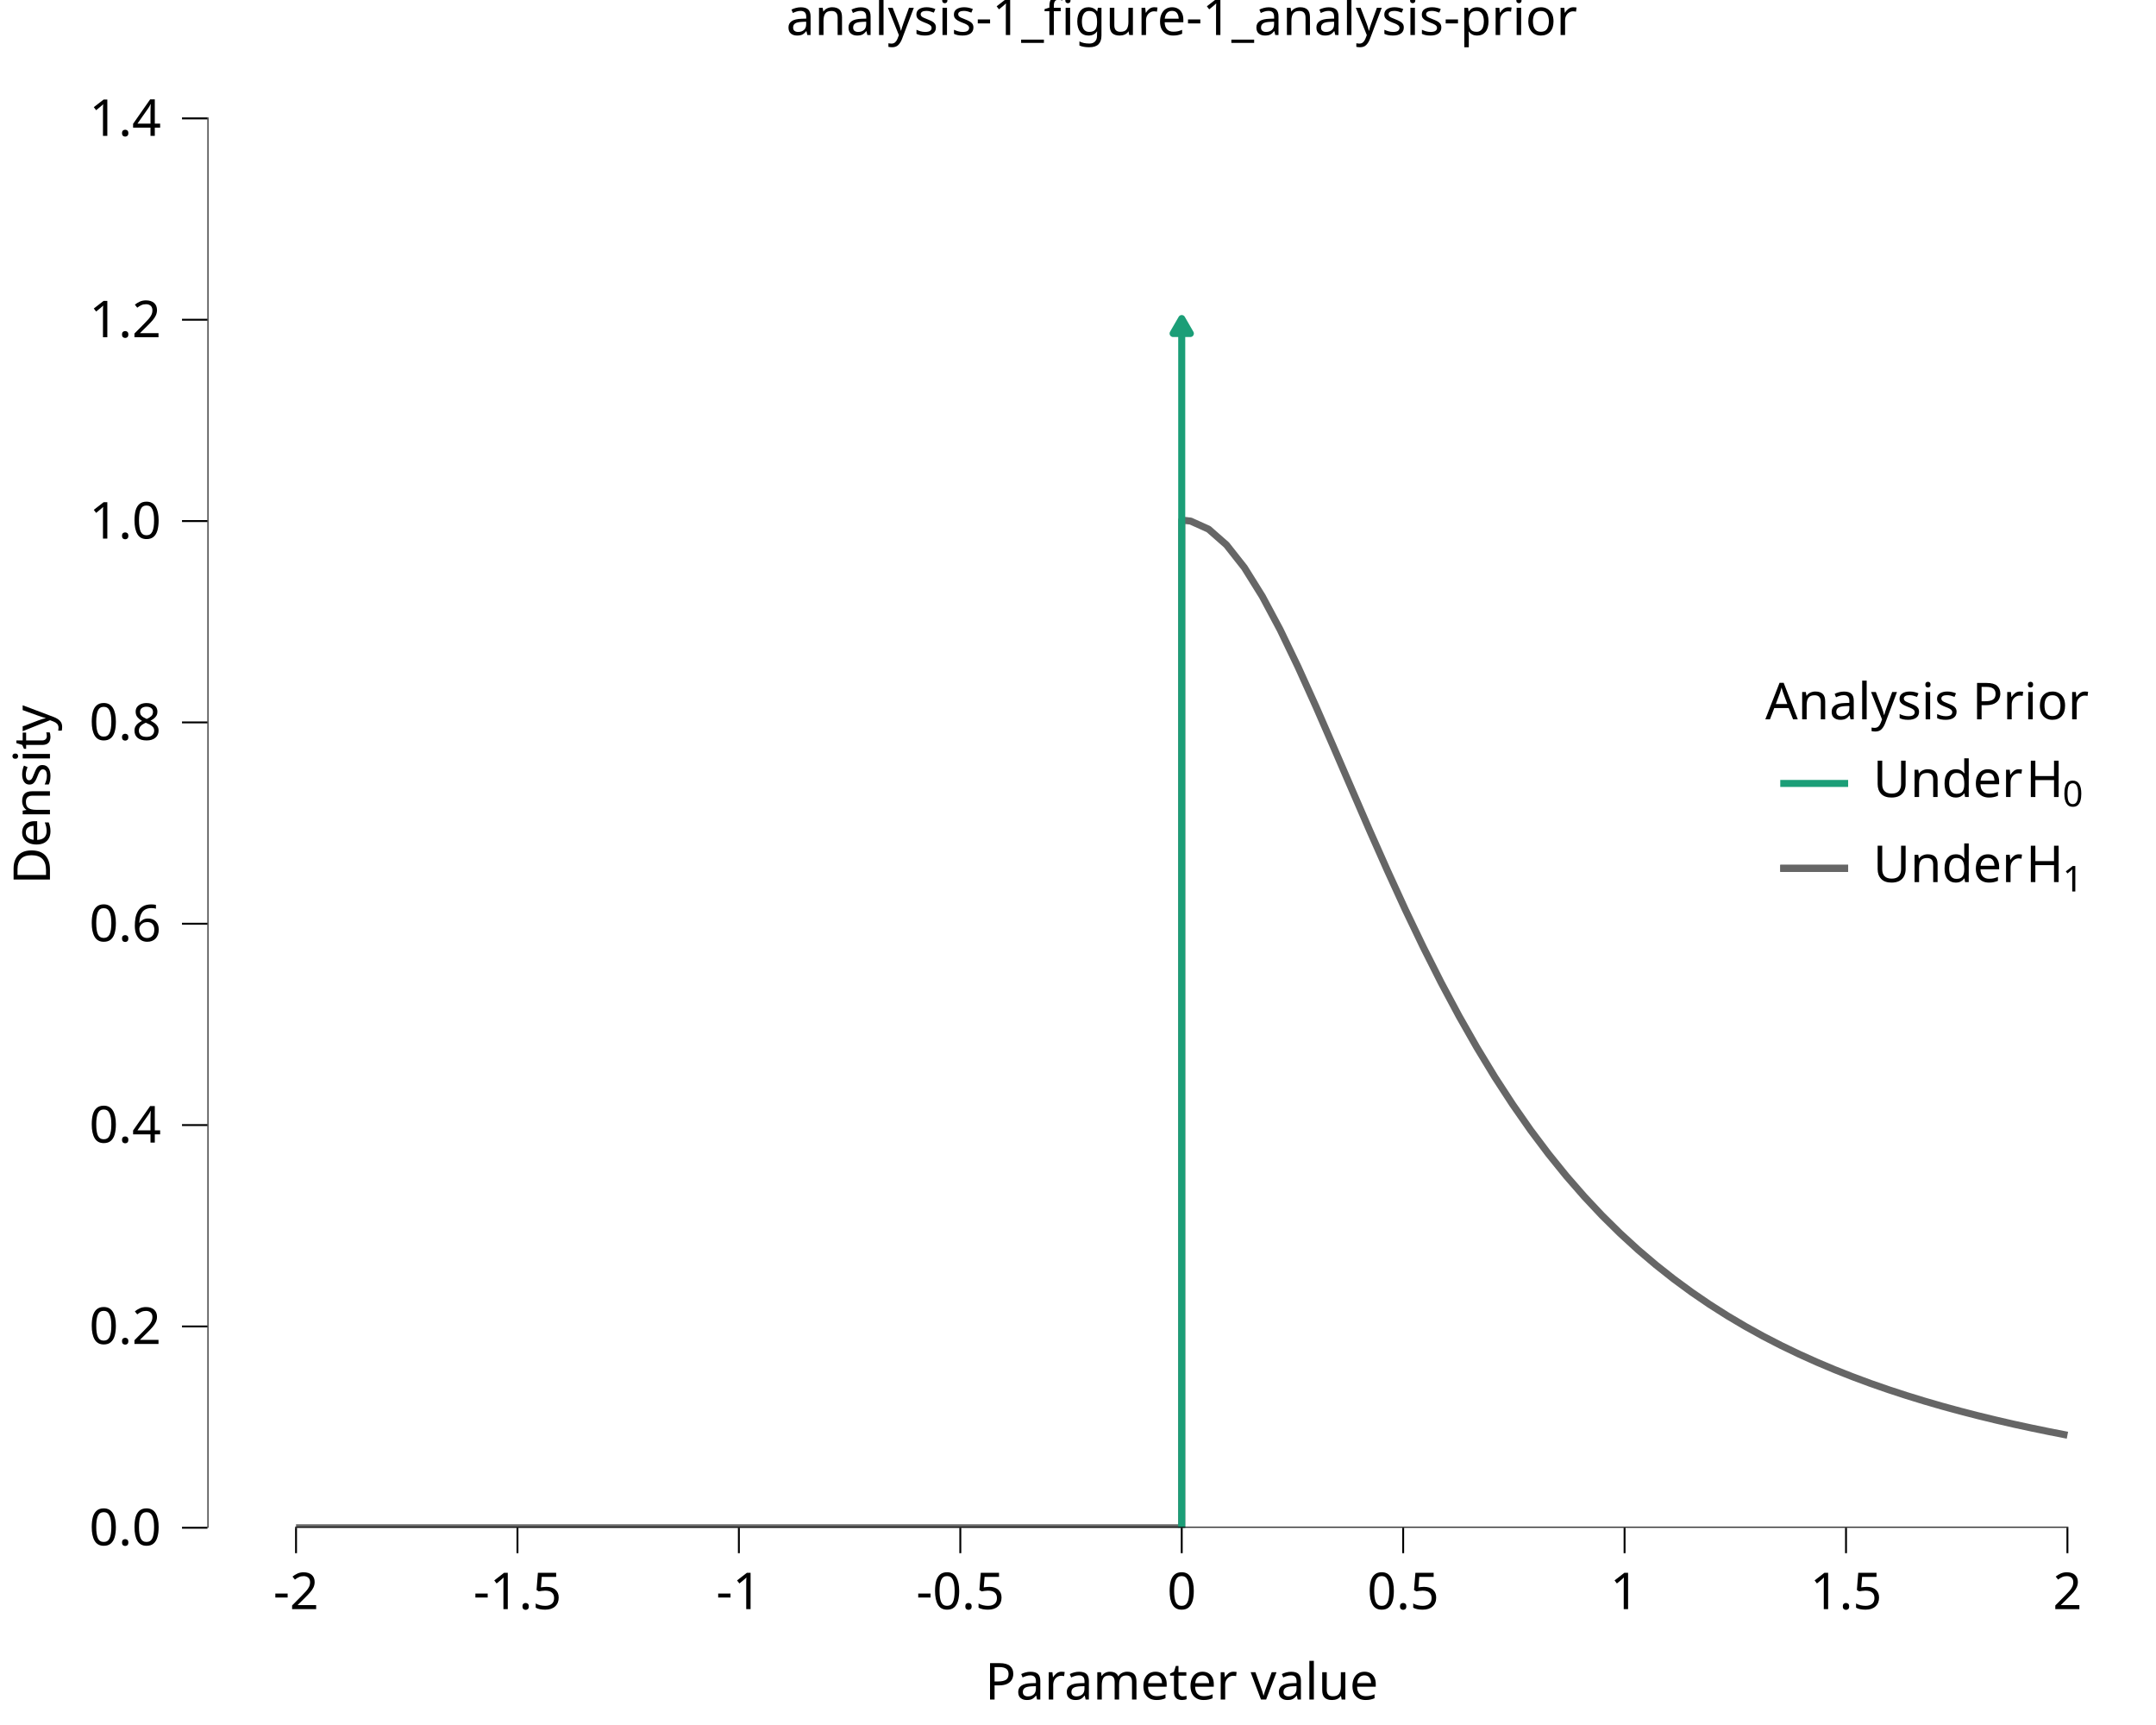
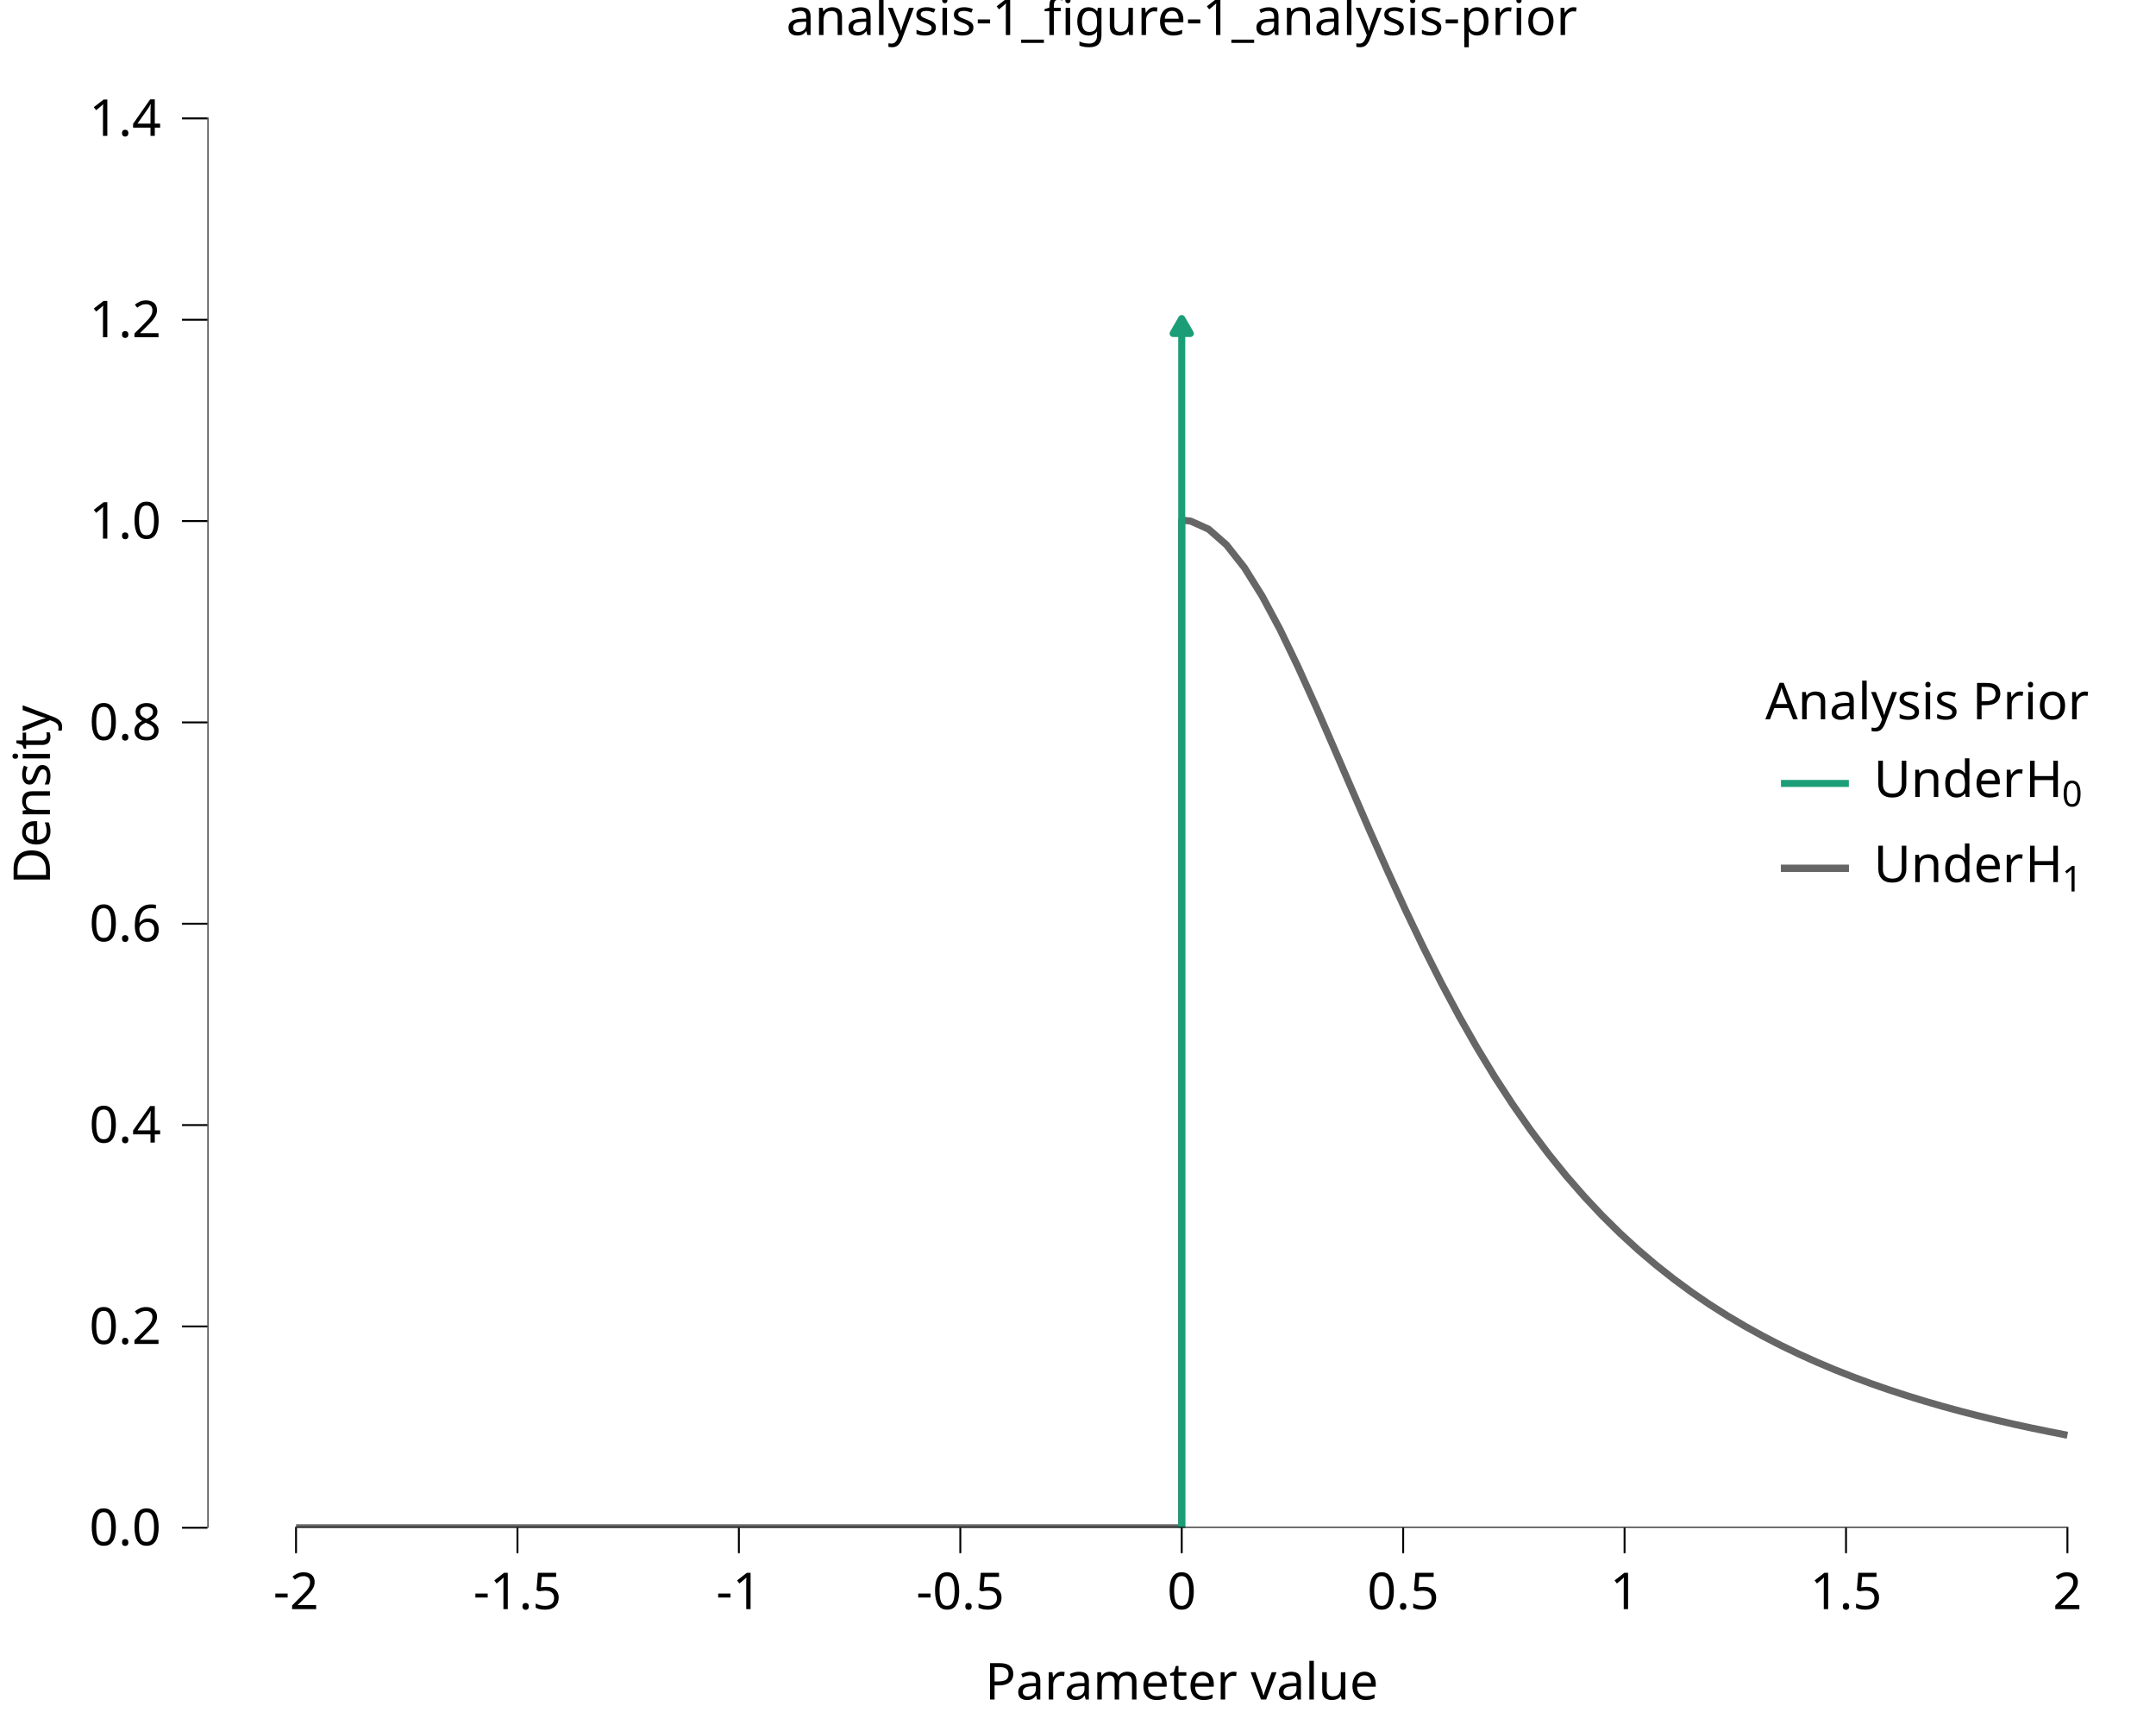
<svg xmlns="http://www.w3.org/2000/svg" class="svglite" data-engine-version="2.0" width="720.00pt" height="576.00pt" viewBox="0 0 720.00 576.00">
  <defs>
    <style type="text/css">
    .svglite line, .svglite polyline, .svglite polygon, .svglite path, .svglite rect, .svglite circle {
      fill: none;
      stroke: #000000;
      stroke-linecap: round;
      stroke-linejoin: round;
      stroke-miterlimit: 10.00;
    }
  </style>
  </defs>
  <rect width="100%" height="100%" style="stroke: none; fill: #FFFFFF;" />
  <defs>
    <clipPath id="cpMC4wMHw3MjAuMDB8MC4wMHw1NzYuMDA=">
      <rect x="0.00" y="0.00" width="720.00" height="576.00" />
    </clipPath>
  </defs>
  <g clip-path="url(#cpMC4wMHw3MjAuMDB8MC4wMHw1NzYuMDA=)">
    <rect x="-0" y="0.00" width="720.00" height="576.00" style="stroke-width: 10.67; stroke: none;" />
  </g>
  <defs>
    <clipPath id="cpNjkuMjh8NzIwLjAwfDIwLjcxfDUxMC4xNA==">
      <rect x="69.28" y="20.71" width="650.72" height="489.43" />
    </clipPath>
  </defs>
  <g clip-path="url(#cpNjkuMjh8NzIwLjAwfDIwLjcxfDUxMC4xNA==)">
    <rect x="69.28" y="20.71" width="650.72" height="489.43" style="stroke-width: 10.67; stroke: none;" />
    <polyline points="98.86,510.14 104.84,510.14 110.81,510.14 116.79,510.14 122.76,510.14 128.74,510.14 134.71,510.14 140.69,510.14 146.66,510.14 152.64,510.14 158.62,510.14 164.59,510.14 170.57,510.14 176.54,510.14 182.52,510.14 188.49,510.14 194.47,510.14 200.44,510.14 206.42,510.14 212.39,510.14 218.37,510.14 224.34,510.14 230.32,510.14 236.29,510.14 242.27,510.14 248.25,510.14 254.22,510.14 260.20,510.14 266.17,510.14 272.15,510.14 278.12,510.14 284.10,510.14 290.07,510.14 296.05,510.14 302.02,510.14 308.00,510.14 313.97,510.14 319.95,510.14 325.93,510.14 331.90,510.14 337.88,510.14 343.85,510.14 349.83,510.14 355.80,510.14 361.78,510.14 367.75,510.14 373.73,510.14 379.70,510.14 385.68,510.14 391.65,510.14 394.64,510.14 394.64,173.66 397.63,174.00 403.60,176.69 409.58,181.94 415.56,189.52 421.53,199.09 427.51,210.27 433.48,222.68 439.46,235.92 445.43,249.63 451.41,263.50 457.38,277.28 463.36,290.76 469.33,303.79 475.31,316.27 481.28,328.12 487.26,339.31 493.24,349.82 499.21,359.66 505.19,368.84 511.16,377.39 517.14,385.34 523.11,392.72 529.09,399.57 535.06,405.93 541.04,411.83 547.01,417.30 552.99,422.38 558.96,427.10 564.94,431.49 570.91,435.57 576.89,439.37 582.87,442.91 588.84,446.21 594.82,449.29 600.79,452.16 606.77,454.85 612.74,457.37 618.72,459.73 624.69,461.95 630.67,464.03 636.64,465.98 642.62,467.82 648.59,469.55 654.57,471.18 660.55,472.72 666.52,474.17 672.50,475.55 678.47,476.84 684.45,478.07 690.42,479.24 " style="stroke-width: 2.35; stroke: #666666; stroke-linecap: butt;" />
    <line x1="394.64" y1="510.14" x2="394.64" y2="106.37" style="stroke-width: 2.35; stroke: #1B9E77; stroke-linecap: butt;" />
    <polygon points="397.52,111.36 394.64,106.37 391.76,111.36 " style="stroke-width: 2.35; stroke: #1B9E77; stroke-linecap: butt; fill: #1B9E77;" />
    <line x1="98.54" y1="510.14" x2="690.74" y2="510.14" style="stroke-width: 0.64; stroke-linecap: butt;" />
    <line x1="69.28" y1="510.46" x2="69.28" y2="39.21" style="stroke-width: 0.64; stroke-linecap: butt;" />
    <rect x="69.28" y="20.71" width="650.72" height="489.43" style="stroke-width: 0.00; stroke: none;" />
  </g>
  <g clip-path="url(#cpMC4wMHw3MjAuMDB8MC4wMHw1NzYuMDA=)">
    <polyline points="69.28,510.14 69.28,20.71 " style="stroke-width: 0.00; stroke: none; stroke-linecap: butt;" />
    <text x="53.81" y="515.99" text-anchor="end" style="font-size: 17.00px; font-family: sans;" textLength="23.63px" lengthAdjust="spacingAndGlyphs">0.0</text>
    <text x="53.81" y="448.76" text-anchor="end" style="font-size: 17.00px; font-family: sans;" textLength="23.63px" lengthAdjust="spacingAndGlyphs">0.2</text>
    <text x="53.81" y="381.53" text-anchor="end" style="font-size: 17.00px; font-family: sans;" textLength="23.63px" lengthAdjust="spacingAndGlyphs">0.4</text>
    <text x="53.81" y="314.30" text-anchor="end" style="font-size: 17.00px; font-family: sans;" textLength="23.63px" lengthAdjust="spacingAndGlyphs">0.6</text>
    <text x="53.81" y="247.07" text-anchor="end" style="font-size: 17.00px; font-family: sans;" textLength="23.63px" lengthAdjust="spacingAndGlyphs">0.8</text>
    <text x="53.81" y="179.84" text-anchor="end" style="font-size: 17.00px; font-family: sans;" textLength="23.63px" lengthAdjust="spacingAndGlyphs">1.0</text>
    <text x="53.81" y="112.61" text-anchor="end" style="font-size: 17.00px; font-family: sans;" textLength="23.63px" lengthAdjust="spacingAndGlyphs">1.2</text>
    <text x="53.81" y="45.38" text-anchor="end" style="font-size: 17.00px; font-family: sans;" textLength="23.63px" lengthAdjust="spacingAndGlyphs">1.4</text>
    <polyline points="60.78,510.14 69.28,510.14 " style="stroke-width: 0.64; stroke-linecap: butt;" />
    <polyline points="60.78,442.91 69.28,442.91 " style="stroke-width: 0.64; stroke-linecap: butt;" />
    <polyline points="60.78,375.68 69.28,375.68 " style="stroke-width: 0.64; stroke-linecap: butt;" />
    <polyline points="60.78,308.45 69.28,308.45 " style="stroke-width: 0.64; stroke-linecap: butt;" />
    <polyline points="60.78,241.22 69.28,241.22 " style="stroke-width: 0.64; stroke-linecap: butt;" />
    <polyline points="60.78,173.99 69.28,173.99 " style="stroke-width: 0.64; stroke-linecap: butt;" />
    <polyline points="60.78,106.76 69.28,106.76 " style="stroke-width: 0.64; stroke-linecap: butt;" />
    <polyline points="60.78,39.53 69.28,39.53 " style="stroke-width: 0.64; stroke-linecap: butt;" />
    <polyline points="69.28,510.14 720.00,510.14 " style="stroke-width: 0.00; stroke: none; stroke-linecap: butt;" />
    <polyline points="98.86,518.64 98.86,510.14 " style="stroke-width: 0.64; stroke-linecap: butt;" />
    <polyline points="172.81,518.64 172.81,510.14 " style="stroke-width: 0.64; stroke-linecap: butt;" />
    <polyline points="246.75,518.64 246.75,510.14 " style="stroke-width: 0.64; stroke-linecap: butt;" />
    <polyline points="320.70,518.64 320.70,510.14 " style="stroke-width: 0.64; stroke-linecap: butt;" />
    <polyline points="394.64,518.64 394.64,510.14 " style="stroke-width: 0.64; stroke-linecap: butt;" />
    <polyline points="468.59,518.64 468.59,510.14 " style="stroke-width: 0.64; stroke-linecap: butt;" />
    <polyline points="542.53,518.64 542.53,510.14 " style="stroke-width: 0.64; stroke-linecap: butt;" />
    <polyline points="616.48,518.64 616.48,510.14 " style="stroke-width: 0.64; stroke-linecap: butt;" />
    <polyline points="690.42,518.64 690.42,510.14 " style="stroke-width: 0.64; stroke-linecap: butt;" />
    <text x="98.86" y="537.32" text-anchor="middle" style="font-size: 17.00px; font-family: sans;" textLength="15.12px" lengthAdjust="spacingAndGlyphs">-2</text>
    <text x="172.81" y="537.32" text-anchor="middle" style="font-size: 17.00px; font-family: sans;" textLength="29.29px" lengthAdjust="spacingAndGlyphs">-1.5</text>
    <text x="246.75" y="537.32" text-anchor="middle" style="font-size: 17.00px; font-family: sans;" textLength="15.12px" lengthAdjust="spacingAndGlyphs">-1</text>
    <text x="320.70" y="537.32" text-anchor="middle" style="font-size: 17.00px; font-family: sans;" textLength="29.29px" lengthAdjust="spacingAndGlyphs">-0.5</text>
    <text x="394.64" y="537.32" text-anchor="middle" style="font-size: 17.00px; font-family: sans;" textLength="9.46px" lengthAdjust="spacingAndGlyphs">0</text>
    <text x="468.59" y="537.32" text-anchor="middle" style="font-size: 17.00px; font-family: sans;" textLength="23.63px" lengthAdjust="spacingAndGlyphs">0.5</text>
    <text x="542.53" y="537.32" text-anchor="middle" style="font-size: 17.00px; font-family: sans;" textLength="9.46px" lengthAdjust="spacingAndGlyphs">1</text>
    <text x="616.48" y="537.32" text-anchor="middle" style="font-size: 17.00px; font-family: sans;" textLength="23.63px" lengthAdjust="spacingAndGlyphs">1.5</text>
    <text x="690.42" y="537.32" text-anchor="middle" style="font-size: 17.00px; font-family: sans;" textLength="9.46px" lengthAdjust="spacingAndGlyphs">2</text>
    <text x="394.64" y="567.49" text-anchor="middle" style="font-size: 17.00px; font-family: sans;" textLength="124.75px" lengthAdjust="spacingAndGlyphs">Parameter value</text>
    <text transform="translate(16.68,265.42) rotate(-90)" text-anchor="middle" style="font-size: 17.00px; font-family: sans;" textLength="56.70px" lengthAdjust="spacingAndGlyphs">Density</text>
    <rect x="586.11" y="221.24" width="120.87" height="88.36" style="stroke-width: 0.75; stroke: none;" />
    <rect x="586.11" y="221.24" width="120.87" height="88.36" style="stroke-width: 10.67; stroke: none;" />
    <text x="643.56" y="240.19" text-anchor="middle" style="font-size: 17.00px; font-family: sans;" textLength="103.94px" lengthAdjust="spacingAndGlyphs">Analysis Prior</text>
-     <rect x="591.68" y="247.43" width="28.35" height="28.35" style="stroke-width: 10.67; stroke: none;" />
-     <line x1="594.52" y1="261.60" x2="617.19" y2="261.60" style="stroke-width: 2.35; stroke: #1B9E77; stroke-linecap: butt;" />
-     <rect x="591.68" y="275.78" width="28.35" height="28.35" style="stroke-width: 10.67; stroke: none;" />
-     <line x1="594.52" y1="289.95" x2="617.19" y2="289.95" style="stroke-width: 2.35; stroke: #666666; stroke-linecap: butt;" />
-     <line x1="594.52" y1="289.95" x2="617.19" y2="289.95" style="stroke-width: 2.35; stroke: #666666; stroke-linecap: butt;" />
-     <text x="625.51" y="266.14" style="font-size: 17.00px; font-family: sans;" textLength="51.03px" lengthAdjust="spacingAndGlyphs">Under </text>
-     <text x="676.54" y="266.14" style="font-size: 17.00px; font-family: sans;" textLength="12.28px" lengthAdjust="spacingAndGlyphs">H</text>
-     <text x="688.82" y="269.28" style="font-size: 11.90px; font-family: sans;" textLength="6.62px" lengthAdjust="spacingAndGlyphs">0</text>
-     <text x="625.51" y="294.54" style="font-size: 17.00px; font-family: sans;" textLength="51.03px" lengthAdjust="spacingAndGlyphs">Under </text>
-     <text x="676.54" y="294.54" style="font-size: 17.00px; font-family: sans;" textLength="12.28px" lengthAdjust="spacingAndGlyphs">H</text>
-     <text x="688.82" y="297.68" style="font-size: 11.90px; font-family: sans;" textLength="6.62px" lengthAdjust="spacingAndGlyphs">1</text>
+     <rect x="591.92" y="247.43" width="28.35" height="28.35" style="stroke-width: 10.67; stroke: none;" />
+     <line x1="594.75" y1="261.60" x2="617.43" y2="261.60" style="stroke-width: 2.35; stroke: #1B9E77; stroke-linecap: butt;" />
+     <rect x="591.92" y="275.78" width="28.35" height="28.35" style="stroke-width: 10.67; stroke: none;" />
+     <line x1="594.75" y1="289.95" x2="617.43" y2="289.95" style="stroke-width: 2.35; stroke: #666666; stroke-linecap: butt;" />
+     <line x1="594.75" y1="289.95" x2="617.43" y2="289.95" style="stroke-width: 2.35; stroke: #666666; stroke-linecap: butt;" />
+     <text x="625.74" y="266.14" style="font-size: 17.00px; font-family: sans;" textLength="46.31px" lengthAdjust="spacingAndGlyphs">Under</text>
+     <text x="672.05" y="266.14" style="font-size: 17.00px; font-family: sans;" textLength="4.25px" lengthAdjust="spacingAndGlyphs"> </text>
+     <text x="676.30" y="266.14" style="font-size: 17.00px; font-family: sans;" textLength="12.28px" lengthAdjust="spacingAndGlyphs">H</text>
+     <text x="688.58" y="269.28" style="font-size: 11.90px; font-family: sans;" textLength="6.62px" lengthAdjust="spacingAndGlyphs">0</text>
+     <text x="625.74" y="294.54" style="font-size: 17.00px; font-family: sans;" textLength="46.31px" lengthAdjust="spacingAndGlyphs">Under</text>
+     <text x="672.05" y="294.54" style="font-size: 17.00px; font-family: sans;" textLength="4.25px" lengthAdjust="spacingAndGlyphs"> </text>
+     <text x="676.30" y="294.54" style="font-size: 17.00px; font-family: sans;" textLength="12.28px" lengthAdjust="spacingAndGlyphs">H</text>
+     <text x="688.58" y="297.68" style="font-size: 11.90px; font-family: sans;" textLength="6.62px" lengthAdjust="spacingAndGlyphs">1</text>
    <text x="394.64" y="11.70" text-anchor="middle" style="font-size: 17.00px; font-family: sans;" textLength="254.20px" lengthAdjust="spacingAndGlyphs">analysis-1_figure-1_analysis-prior</text>
  </g>
</svg>
